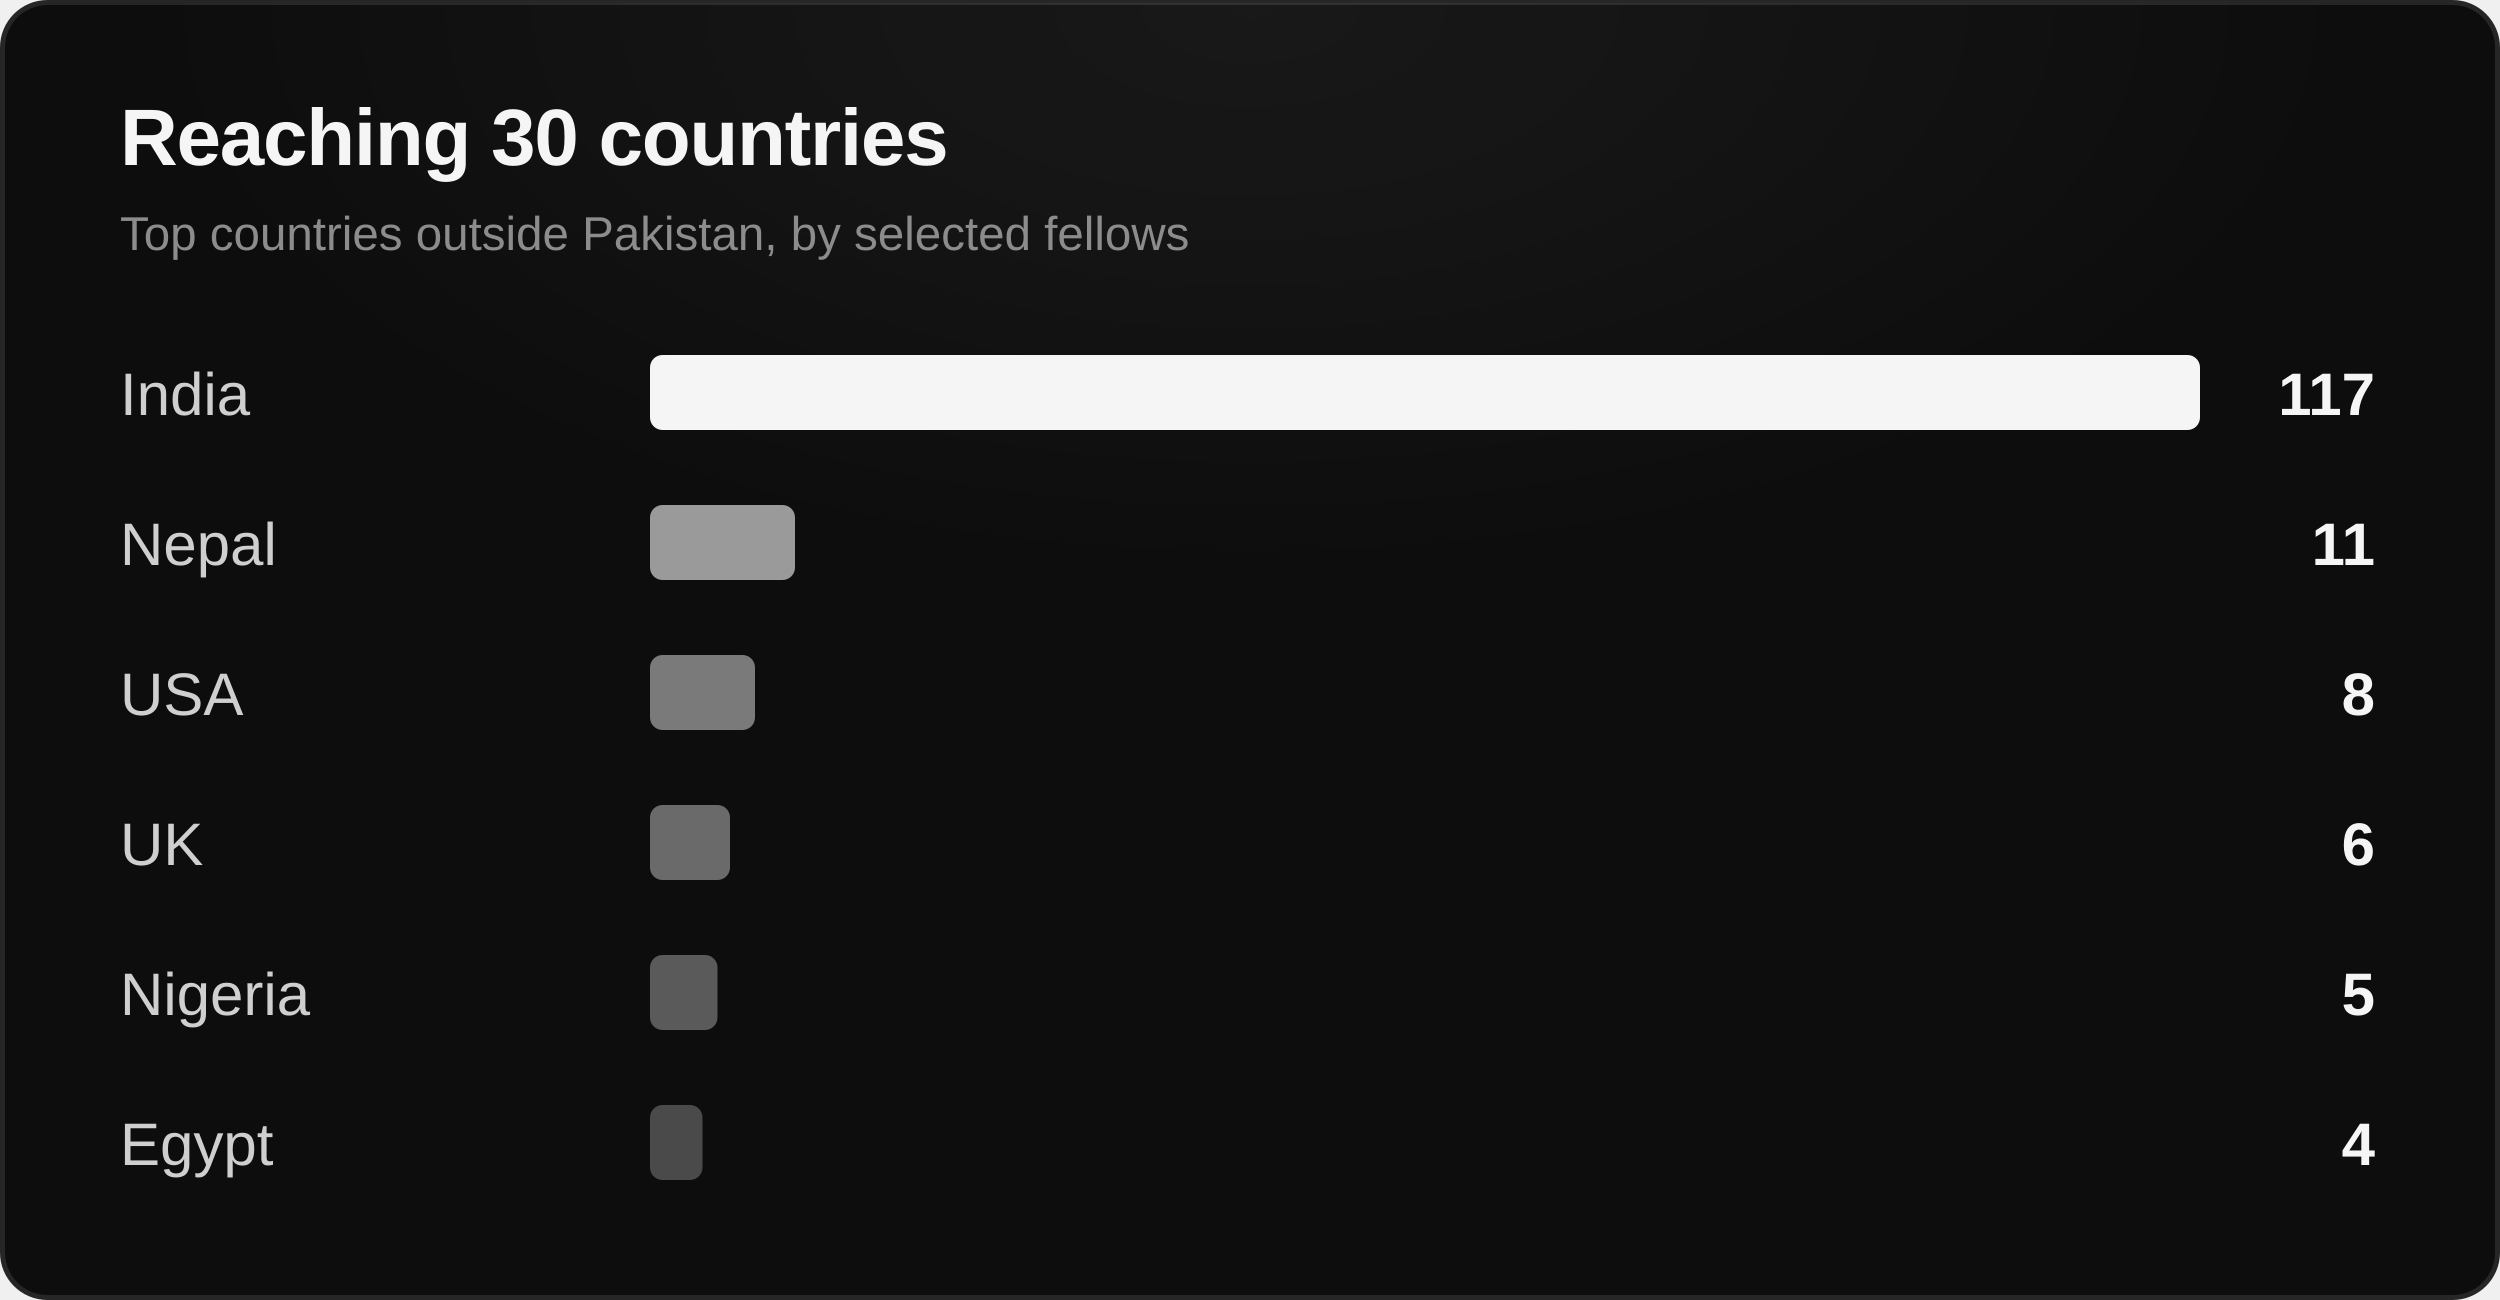
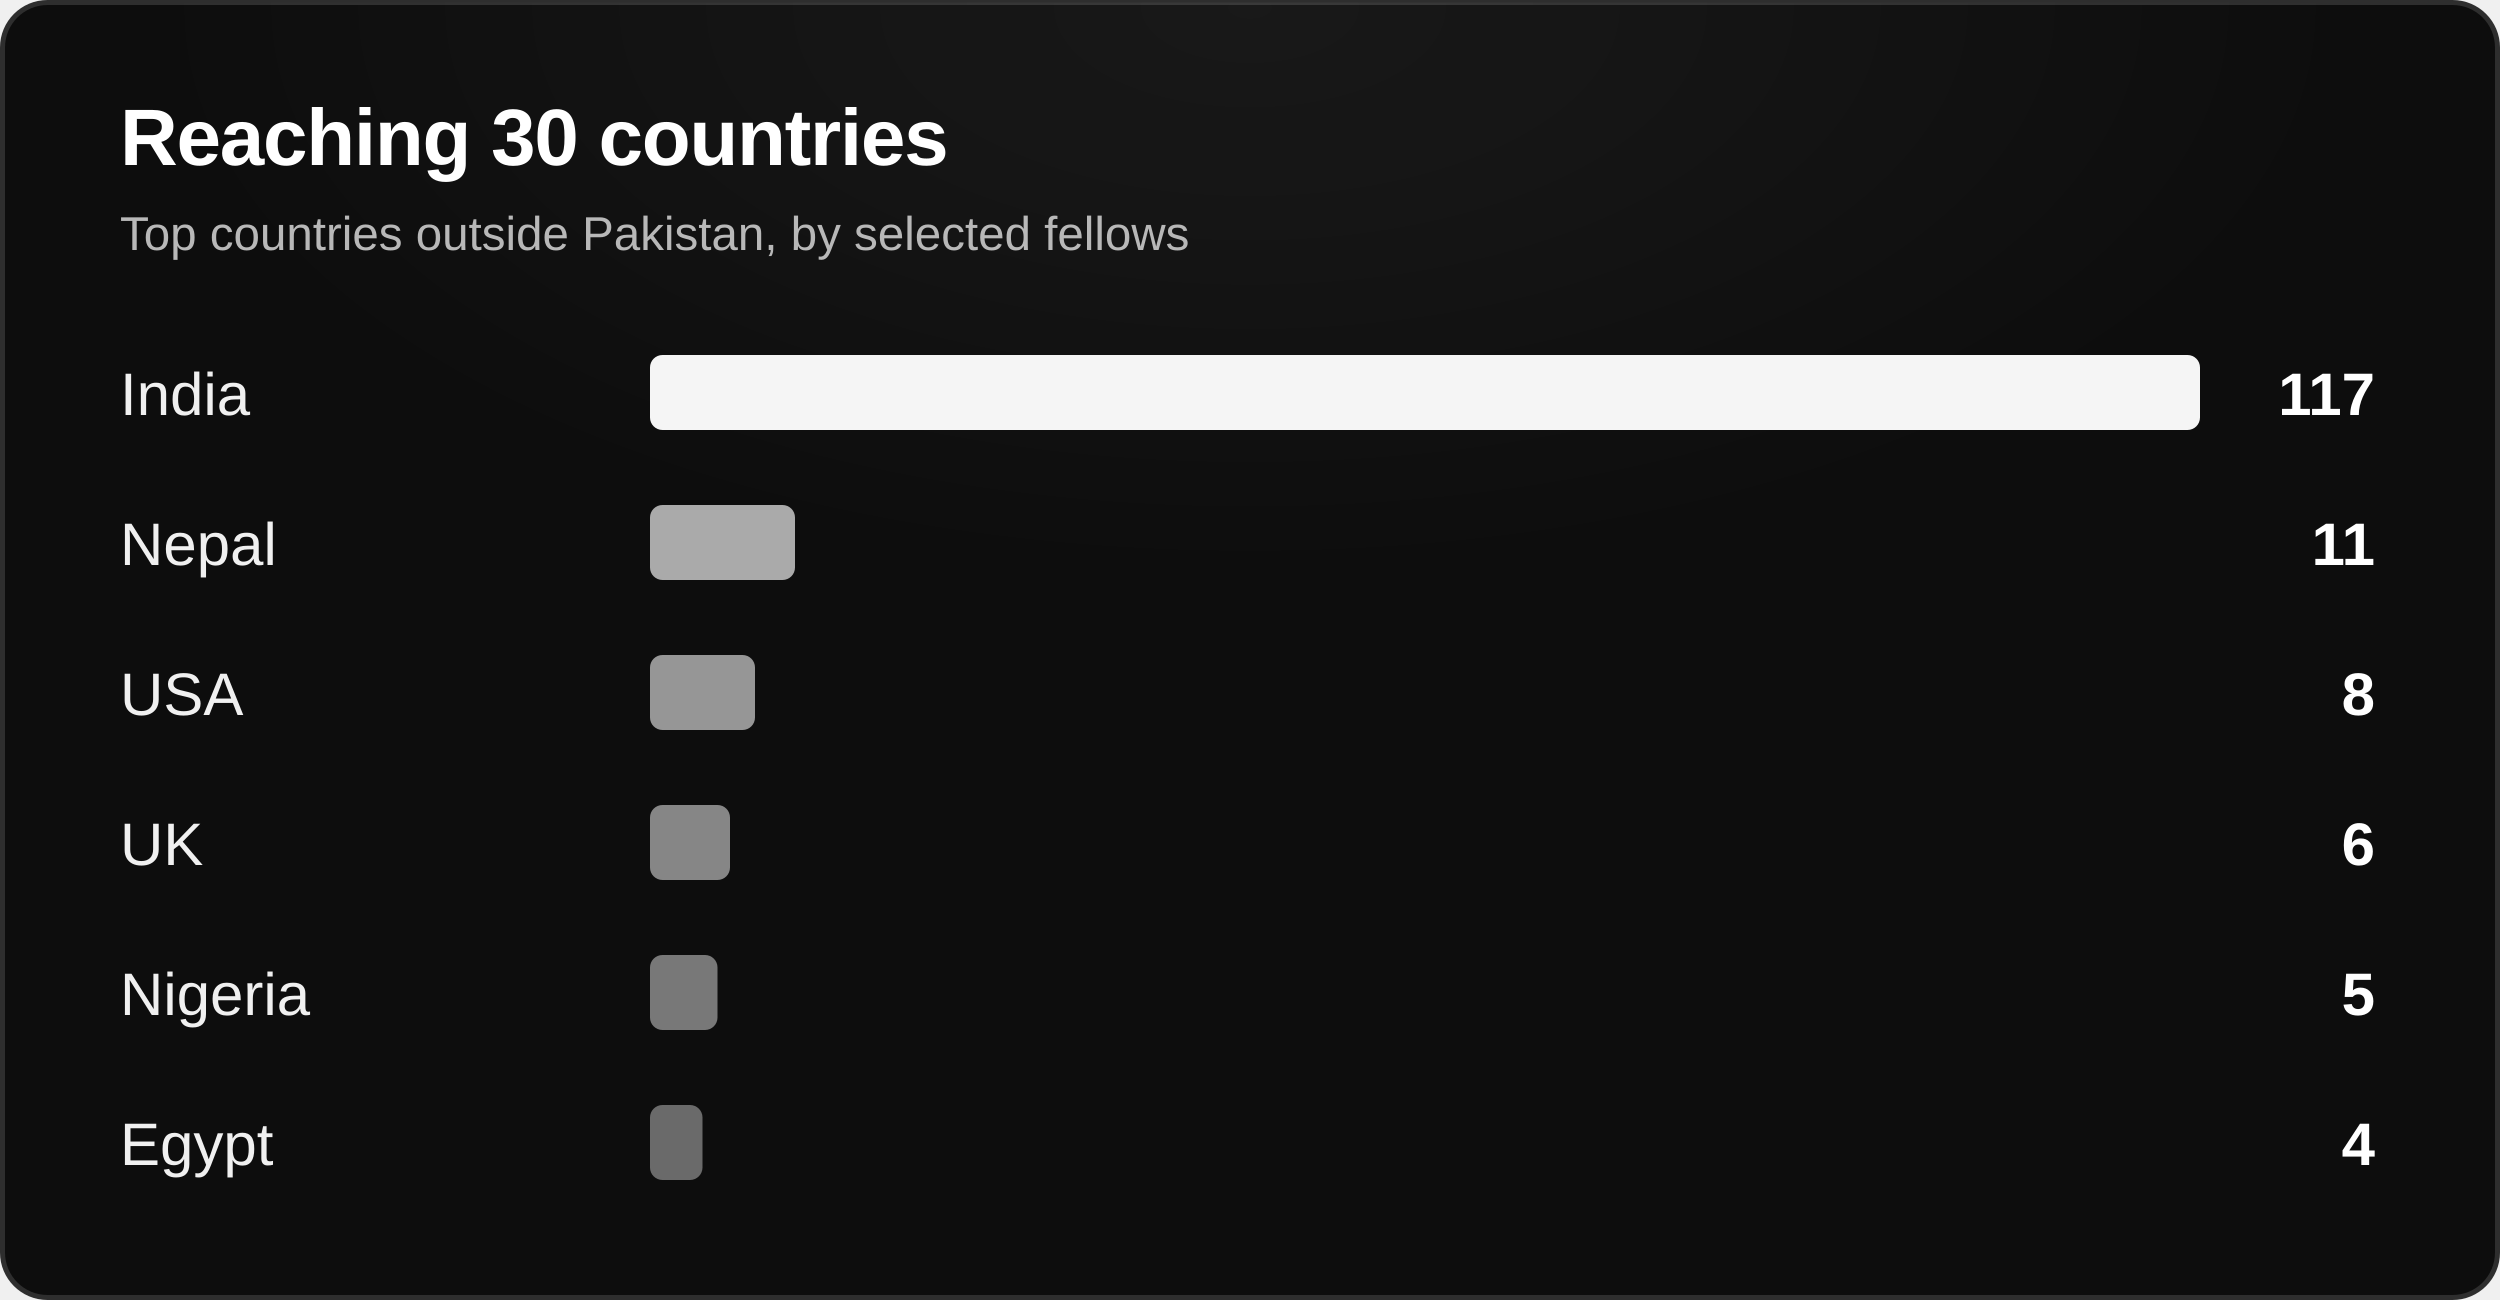
<svg xmlns="http://www.w3.org/2000/svg" width="1000" height="520" viewBox="0 0 1000 520" fill="none" role="img" aria-label="Top countries outside Pakistan by selected fellows">
  <defs>
    <radialGradient id="glowC" cx="50%" cy="0%" r="80%">
      <stop offset="0%" stop-color="#FFFFFF" stop-opacity="0.05" />
      <stop offset="55%" stop-color="#FFFFFF" stop-opacity="0" />
    </radialGradient>
  </defs>
-   <rect x="1" y="1" width="998" height="518" rx="18" fill="#0D0D0D" stroke="#262626" stroke-width="2" />
+   <rect x="1" y="1" width="998" height="518" rx="18" fill="#0D0D0D" stroke="#2E2E2E" stroke-width="2" />
  <rect x="1" y="1" width="998" height="518" rx="18" fill="url(#glowC)" />
-   <text x="48" y="66" font-family="'Helvetica Neue', Arial, sans-serif" font-size="32" font-weight="800" letter-spacing="-0.5" fill="#F5F5F5">Reaching 30 countries</text>
-   <text x="48" y="100" font-family="'Helvetica Neue', Arial, sans-serif" font-size="19" fill="#8C8C8C">Top countries outside Pakistan, by selected fellows</text>
-   <g font-family="'Helvetica Neue', Arial, sans-serif" font-size="24" fill="#CFCFCF" font-weight="500">
+   <text x="48" y="66" font-family="'Helvetica Neue', Arial, sans-serif" font-size="32" font-weight="800" letter-spacing="-0.5" fill="#FFFFFF">Reaching 30 countries</text>
+   <text x="48" y="100" font-family="'Helvetica Neue', Arial, sans-serif" font-size="19" fill="#B8B8B8">Top countries outside Pakistan, by selected fellows</text>
+   <g font-family="'Helvetica Neue', Arial, sans-serif" font-size="24" fill="#F0F0F0" font-weight="500">
    <text x="48" y="166">India</text>
    <rect x="260" y="142" width="620" height="30" rx="5" fill="#F5F5F5" />
-     <text x="950" y="166" text-anchor="end" fill="#F5F5F5" font-weight="800">117</text>
+     <text x="950" y="166" text-anchor="end" fill="#FFFFFF" font-weight="800">117</text>
    <text x="48" y="226">Nepal</text>
-     <rect x="260" y="202" width="58" height="30" rx="5" fill="#9A9A9A" />
-     <text x="950" y="226" text-anchor="end" fill="#F5F5F5" font-weight="800">11</text>
+     <rect x="260" y="202" width="58" height="30" rx="5" fill="#AAAAAA" />
+     <text x="950" y="226" text-anchor="end" fill="#FFFFFF" font-weight="800">11</text>
    <text x="48" y="286">USA</text>
-     <rect x="260" y="262" width="42" height="30" rx="5" fill="#7A7A7A" />
-     <text x="950" y="286" text-anchor="end" fill="#F5F5F5" font-weight="800">8</text>
+     <rect x="260" y="262" width="42" height="30" rx="5" fill="#969696" />
+     <text x="950" y="286" text-anchor="end" fill="#FFFFFF" font-weight="800">8</text>
    <text x="48" y="346">UK</text>
-     <rect x="260" y="322" width="32" height="30" rx="5" fill="#6A6A6A" />
-     <text x="950" y="346" text-anchor="end" fill="#F5F5F5" font-weight="800">6</text>
+     <rect x="260" y="322" width="32" height="30" rx="5" fill="#868686" />
+     <text x="950" y="346" text-anchor="end" fill="#FFFFFF" font-weight="800">6</text>
    <text x="48" y="406">Nigeria</text>
-     <rect x="260" y="382" width="27" height="30" rx="5" fill="#5A5A5A" />
-     <text x="950" y="406" text-anchor="end" fill="#F5F5F5" font-weight="800">5</text>
+     <rect x="260" y="382" width="27" height="30" rx="5" fill="#787878" />
+     <text x="950" y="406" text-anchor="end" fill="#FFFFFF" font-weight="800">5</text>
    <text x="48" y="466">Egypt</text>
-     <rect x="260" y="442" width="21" height="30" rx="5" fill="#4A4A4A" />
-     <text x="950" y="466" text-anchor="end" fill="#F5F5F5" font-weight="800">4</text>
+     <rect x="260" y="442" width="21" height="30" rx="5" fill="#6A6A6A" />
+     <text x="950" y="466" text-anchor="end" fill="#FFFFFF" font-weight="800">4</text>
  </g>
</svg>
